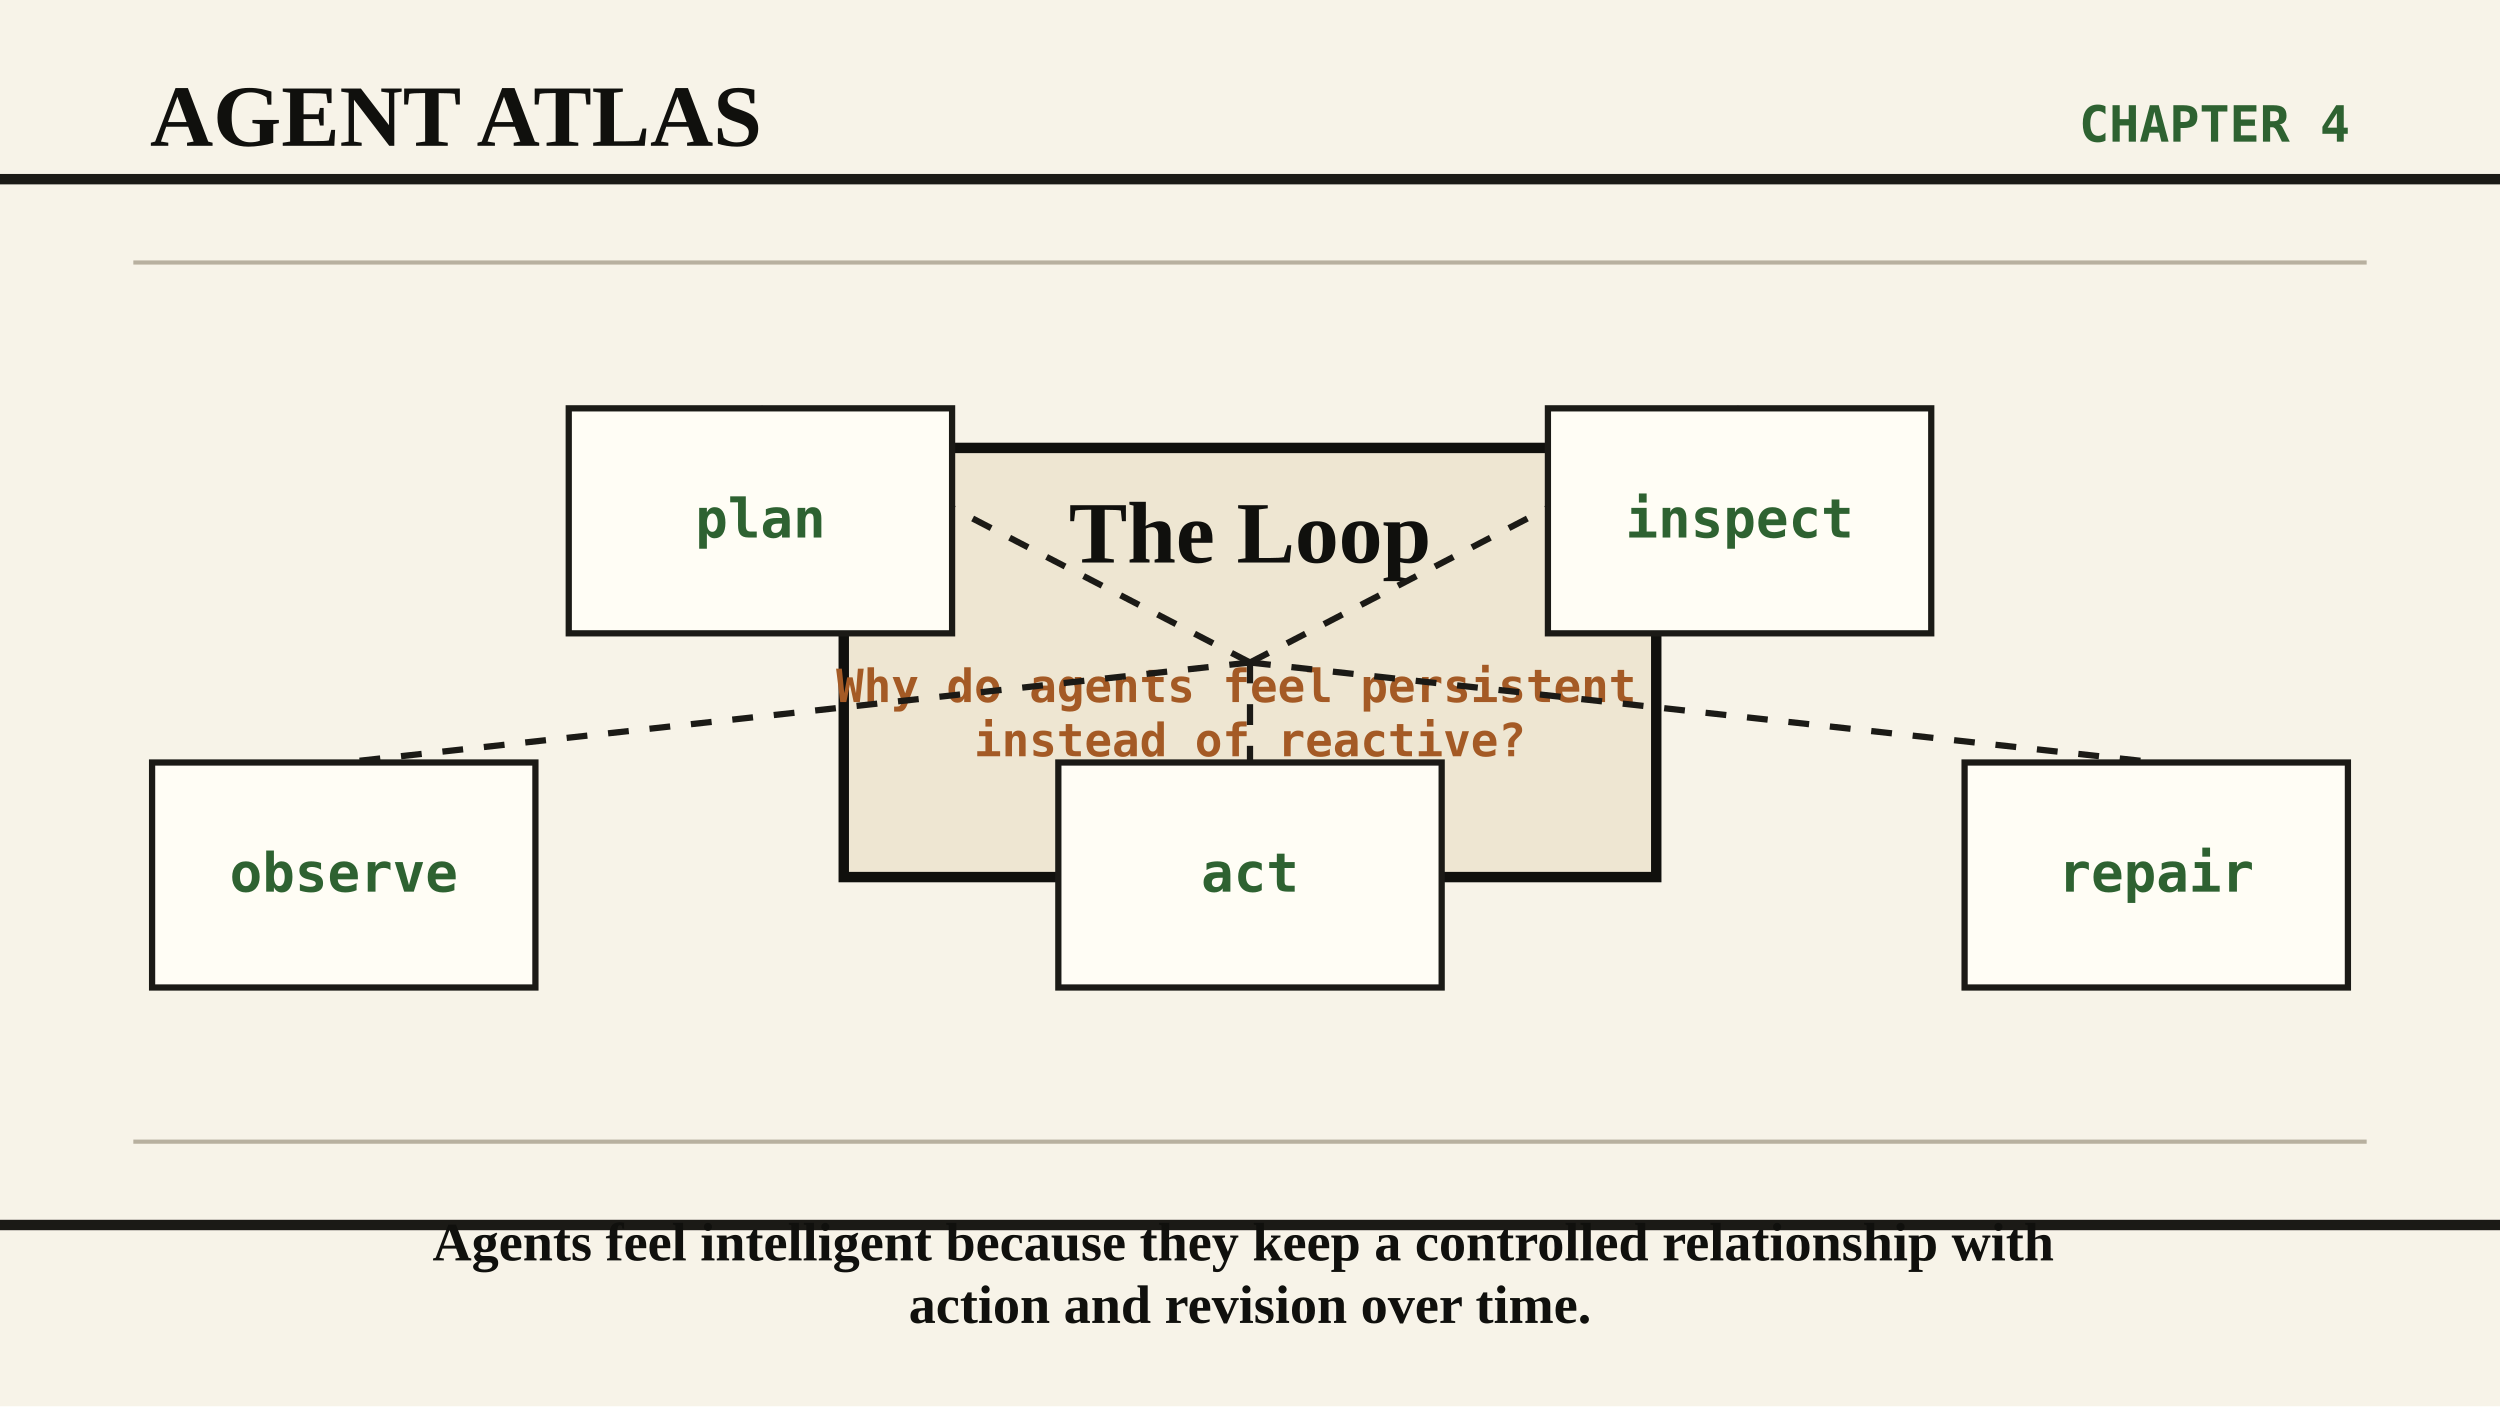
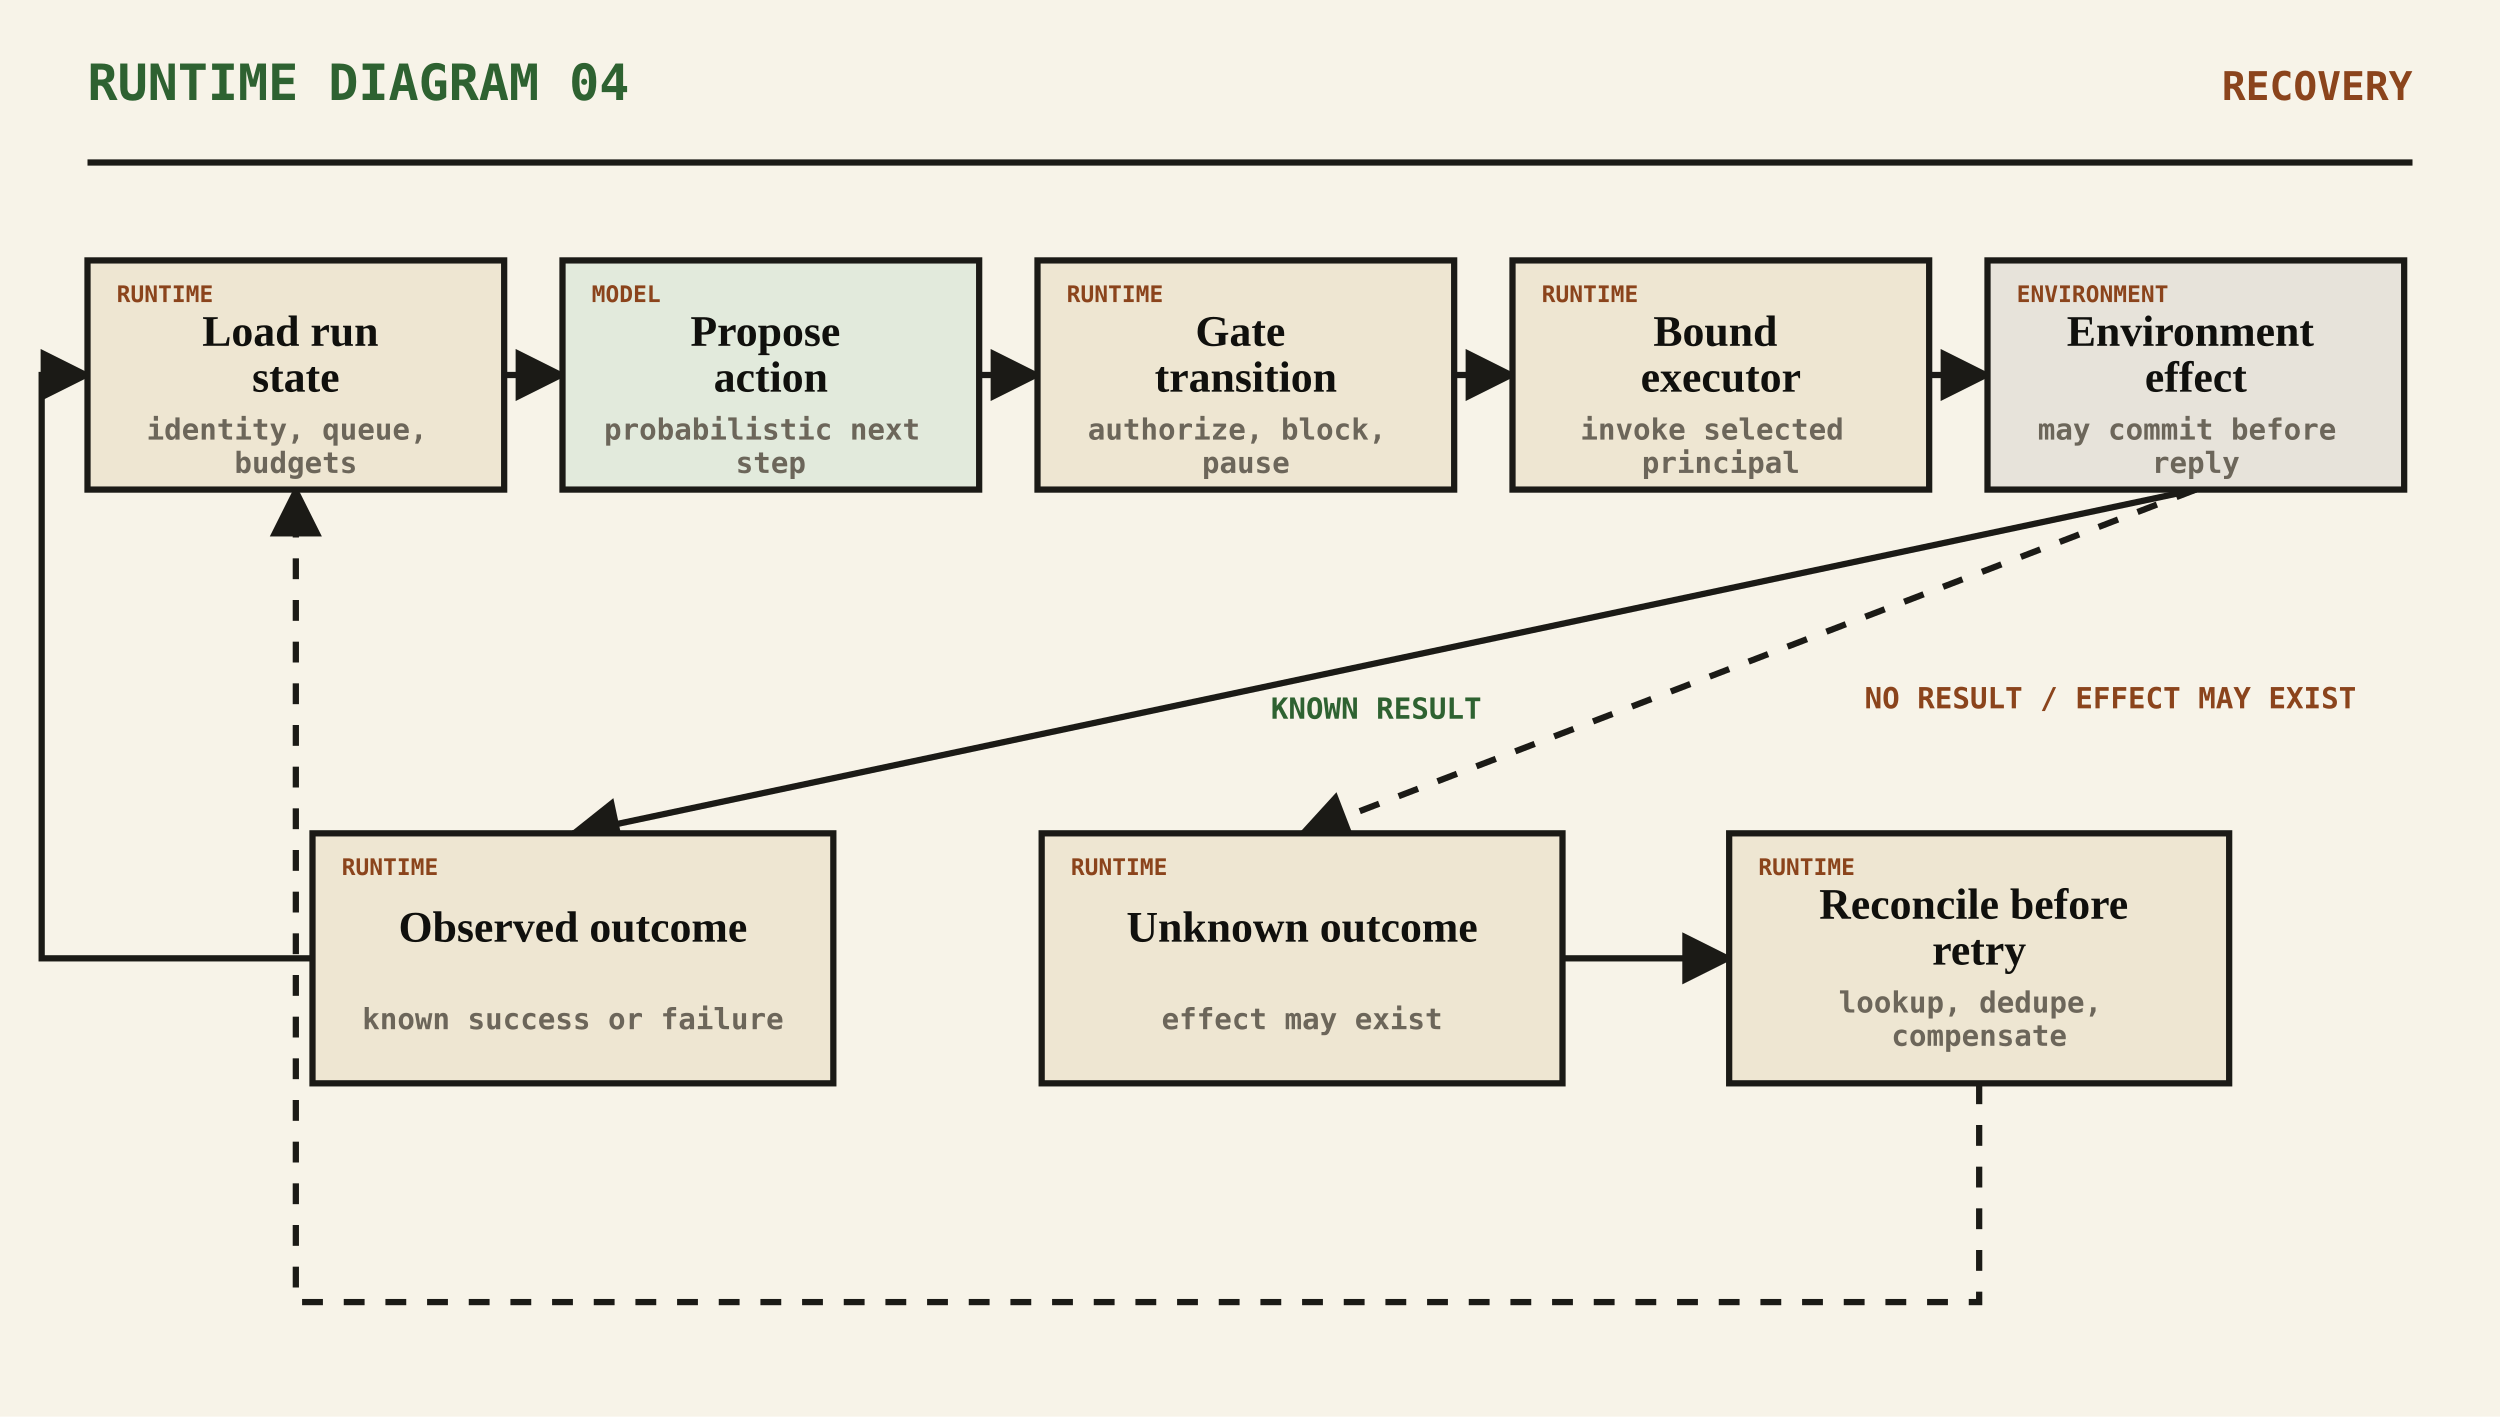
- <svg xmlns="http://www.w3.org/2000/svg" viewBox="0 0 1200 675" role="img" aria-labelledby="title desc">
-   <rect width="1200" height="675" fill="#f7f3e8" />
-   <path d="M0 86H1200M0 588H1200" stroke="#1b1a16" stroke-width="5" />
-   <path d="M64 126H1136M64 548H1136" stroke="#b8b09f" stroke-width="2" />
-   <text x="72" y="70" font-family="Georgia, 'Times New Roman', serif" font-size="42" font-weight="900" fill="#10100d">AGENT ATLAS</text>
-   <text x="1128" y="68" text-anchor="end" font-family="SFMono-Regular, Consolas, monospace" font-size="24" font-weight="800" fill="#2e6231">CHAPTER 4</text>
-   <rect x="405" y="215" width="390" height="206" rx="0" fill="#eee6d2" stroke="#10100d" stroke-width="5" />
-   <text x="600" y="270" text-anchor="middle" font-family="Georgia, 'Times New Roman', serif" font-size="42" font-weight="900" fill="#10100d">
-     <tspan x="600" dy="0">The Loop</tspan>
-   </text>
-   <text x="600" y="337" text-anchor="middle" font-family="SFMono-Regular, Consolas, monospace" font-size="22" font-weight="800" fill="#a45a25">
-     <tspan x="600" dy="0">Why do agents feel persistent</tspan>
-     <tspan x="600" dy="26">instead of reactive?</tspan>
-   </text>
+ <svg xmlns="http://www.w3.org/2000/svg" viewBox="0 0 1200 680" role="img" aria-labelledby="title desc">
+   <defs>
+     <marker id="arrow" viewBox="0 0 12 12" refX="10" refY="6" markerWidth="10" markerHeight="10" orient="auto-start-reverse">
+       <path d="M1 1L11 6L1 11Z" fill="#1b1a16" />
+     </marker>
+     <pattern id="hatch" width="12" height="12" patternUnits="userSpaceOnUse" patternTransform="rotate(45)">
+       <line x1="0" y1="0" x2="0" y2="12" stroke="#c3bbab" stroke-width="4" />
+     </pattern>
+   </defs>
+   <rect width="1200" height="680" fill="#f7f3e8" />
+   <line x1="42" y1="78" x2="1158" y2="78" stroke="#1b1a16" stroke-width="3" />
+   <text x="42" y="48" font-family="SFMono-Regular, Consolas, monospace" font-size="24" font-weight="800" fill="#2e6231">RUNTIME DIAGRAM 04</text>
+   <text x="1158" y="48" text-anchor="end" font-family="SFMono-Regular, Consolas, monospace" font-size="19" font-weight="800" fill="#8b441c">RECOVERY</text>
+   <path d="M242 180L270 180" fill="none" stroke="#1b1a16" stroke-width="3" marker-end="url(#arrow)" />
+   <path d="M470 180L498 180" fill="none" stroke="#1b1a16" stroke-width="3" marker-end="url(#arrow)" />
+   <path d="M698 180L726 180" fill="none" stroke="#1b1a16" stroke-width="3" marker-end="url(#arrow)" />
+   <path d="M926 180L954 180" fill="none" stroke="#1b1a16" stroke-width="3" marker-end="url(#arrow)" />
+   <path d="M1054 235L275 400" fill="none" stroke="#1b1a16" stroke-width="3" marker-end="url(#arrow)" />
+   <path d="M1054 235L625 400" fill="none" stroke="#1b1a16" stroke-width="3" marker-end="url(#arrow)" stroke-dasharray="10 10" />
+   <path d="M750 460L830 460" fill="none" stroke="#1b1a16" stroke-width="3" marker-end="url(#arrow)" />
+   <path d="M150 460H20V180H42" fill="none" stroke="#1b1a16" stroke-width="3" marker-end="url(#arrow)" />
+   <path d="M950 520V625H142V235" fill="none" stroke="#1b1a16" stroke-width="3" stroke-dasharray="10 10" marker-end="url(#arrow)" />
+   <text x="610" y="345" font-family="SFMono-Regular, Consolas, monospace" font-size="14" font-weight="800" fill="#2e6231">KNOWN RESULT</text>
+   <text x="895" y="340" font-family="SFMono-Regular, Consolas, monospace" font-size="14" font-weight="800" fill="#8b441c">NO RESULT / EFFECT MAY EXIST</text>
  <g>
-     <line x1="600" y1="318" x2="165" y2="366" stroke="#1b1a16" stroke-width="3" stroke-dasharray="10 10" />
-     <rect x="73" y="366" width="184" height="108" rx="0" fill="#fffdf5" stroke="#1b1a16" stroke-width="3" />
-     <text x="165" y="428" text-anchor="middle" font-family="SFMono-Regular, Consolas, monospace" font-size="26" font-weight="800" fill="#2e6231">observe</text>
+     <rect x="42" y="125" width="200" height="110" fill="#eee6d2" stroke="#1b1a16" stroke-width="3" />
+     <text x="56" y="145" font-family="SFMono-Regular, Consolas, monospace" font-size="11" font-weight="800" fill="#8b441c">RUNTIME</text>
+     <text x="142" y="166" text-anchor="middle" font-family="Georgia, 'Times New Roman', serif" font-size="21" font-weight="900" fill="#10100d">
+       <tspan x="142" dy="0">Load run</tspan>
+       <tspan x="142" dy="22">state</tspan>
+     </text>
+     <text x="142" y="211" text-anchor="middle" font-family="SFMono-Regular, Consolas, monospace" font-size="14" font-weight="700" fill="#6c665a">
+       <tspan x="142" dy="0">identity, queue,</tspan>
+       <tspan x="142" dy="16">budgets</tspan>
+     </text>
  </g>
  <g>
-     <line x1="600" y1="318" x2="365" y2="196" stroke="#1b1a16" stroke-width="3" stroke-dasharray="10 10" />
-     <rect x="273" y="196" width="184" height="108" rx="0" fill="#fffdf5" stroke="#1b1a16" stroke-width="3" />
-     <text x="365" y="258" text-anchor="middle" font-family="SFMono-Regular, Consolas, monospace" font-size="26" font-weight="800" fill="#2e6231">plan</text>
+     <rect x="270" y="125" width="200" height="110" fill="#e2eadc" stroke="#1b1a16" stroke-width="3" />
+     <text x="284" y="145" font-family="SFMono-Regular, Consolas, monospace" font-size="11" font-weight="800" fill="#8b441c">MODEL</text>
+     <text x="370" y="166" text-anchor="middle" font-family="Georgia, 'Times New Roman', serif" font-size="21" font-weight="900" fill="#10100d">
+       <tspan x="370" dy="0">Propose</tspan>
+       <tspan x="370" dy="22">action</tspan>
+     </text>
+     <text x="370" y="211" text-anchor="middle" font-family="SFMono-Regular, Consolas, monospace" font-size="14" font-weight="700" fill="#6c665a">
+       <tspan x="370" dy="0">probabilistic next</tspan>
+       <tspan x="370" dy="16">step</tspan>
+     </text>
  </g>
  <g>
-     <line x1="600" y1="318" x2="600" y2="366" stroke="#1b1a16" stroke-width="3" stroke-dasharray="10 10" />
-     <rect x="508" y="366" width="184" height="108" rx="0" fill="#fffdf5" stroke="#1b1a16" stroke-width="3" />
-     <text x="600" y="428" text-anchor="middle" font-family="SFMono-Regular, Consolas, monospace" font-size="26" font-weight="800" fill="#2e6231">act</text>
+     <rect x="498" y="125" width="200" height="110" fill="#eee6d2" stroke="#1b1a16" stroke-width="3" />
+     <text x="512" y="145" font-family="SFMono-Regular, Consolas, monospace" font-size="11" font-weight="800" fill="#8b441c">RUNTIME</text>
+     <text x="598" y="166" text-anchor="middle" font-family="Georgia, 'Times New Roman', serif" font-size="21" font-weight="900" fill="#10100d">
+       <tspan x="598" dy="0">Gate</tspan>
+       <tspan x="598" dy="22">transition</tspan>
+     </text>
+     <text x="598" y="211" text-anchor="middle" font-family="SFMono-Regular, Consolas, monospace" font-size="14" font-weight="700" fill="#6c665a">
+       <tspan x="598" dy="0">authorize, block,</tspan>
+       <tspan x="598" dy="16">pause</tspan>
+     </text>
  </g>
  <g>
-     <line x1="600" y1="318" x2="835" y2="196" stroke="#1b1a16" stroke-width="3" stroke-dasharray="10 10" />
-     <rect x="743" y="196" width="184" height="108" rx="0" fill="#fffdf5" stroke="#1b1a16" stroke-width="3" />
-     <text x="835" y="258" text-anchor="middle" font-family="SFMono-Regular, Consolas, monospace" font-size="26" font-weight="800" fill="#2e6231">inspect</text>
+     <rect x="726" y="125" width="200" height="110" fill="#eee6d2" stroke="#1b1a16" stroke-width="3" />
+     <text x="740" y="145" font-family="SFMono-Regular, Consolas, monospace" font-size="11" font-weight="800" fill="#8b441c">RUNTIME</text>
+     <text x="826" y="166" text-anchor="middle" font-family="Georgia, 'Times New Roman', serif" font-size="21" font-weight="900" fill="#10100d">
+       <tspan x="826" dy="0">Bound</tspan>
+       <tspan x="826" dy="22">executor</tspan>
+     </text>
+     <text x="826" y="211" text-anchor="middle" font-family="SFMono-Regular, Consolas, monospace" font-size="14" font-weight="700" fill="#6c665a">
+       <tspan x="826" dy="0">invoke selected</tspan>
+       <tspan x="826" dy="16">principal</tspan>
+     </text>
  </g>
  <g>
-     <line x1="600" y1="318" x2="1035" y2="366" stroke="#1b1a16" stroke-width="3" stroke-dasharray="10 10" />
-     <rect x="943" y="366" width="184" height="108" rx="0" fill="#fffdf5" stroke="#1b1a16" stroke-width="3" />
-     <text x="1035" y="428" text-anchor="middle" font-family="SFMono-Regular, Consolas, monospace" font-size="26" font-weight="800" fill="#2e6231">repair</text>
+     <rect x="954" y="125" width="200" height="110" fill="#e7e3da" stroke="#1b1a16" stroke-width="3" />
+     <text x="968" y="145" font-family="SFMono-Regular, Consolas, monospace" font-size="11" font-weight="800" fill="#8b441c">ENVIRONMENT</text>
+     <text x="1054" y="166" text-anchor="middle" font-family="Georgia, 'Times New Roman', serif" font-size="21" font-weight="900" fill="#10100d">
+       <tspan x="1054" dy="0">Environment</tspan>
+       <tspan x="1054" dy="22">effect</tspan>
+     </text>
+     <text x="1054" y="211" text-anchor="middle" font-family="SFMono-Regular, Consolas, monospace" font-size="14" font-weight="700" fill="#6c665a">
+       <tspan x="1054" dy="0">may commit before</tspan>
+       <tspan x="1054" dy="16">reply</tspan>
+     </text>
  </g>
-   <text x="600" y="605" text-anchor="middle" font-family="Georgia, 'Times New Roman', serif" font-size="26" font-weight="700" fill="#10100d">
-     <tspan x="600" dy="0">Agents feel intelligent because they keep a controlled relationship with</tspan>
-     <tspan x="600" dy="30">action and revision over time.</tspan>
-   </text>
+   <g>
+     <rect x="150" y="400" width="250" height="120" fill="#eee6d2" stroke="#1b1a16" stroke-width="3" />
+     <text x="164" y="420" font-family="SFMono-Regular, Consolas, monospace" font-size="11" font-weight="800" fill="#8b441c">RUNTIME</text>
+     <text x="275" y="452" text-anchor="middle" font-family="Georgia, 'Times New Roman', serif" font-size="21" font-weight="900" fill="#10100d">
+       <tspan x="275" dy="0">Observed outcome</tspan>
+     </text>
+     <text x="275" y="494" text-anchor="middle" font-family="SFMono-Regular, Consolas, monospace" font-size="14" font-weight="700" fill="#6c665a">
+       <tspan x="275" dy="0">known success or failure</tspan>
+     </text>
+   </g>
+   <g>
+     <rect x="500" y="400" width="250" height="120" fill="#eee6d2" stroke="#1b1a16" stroke-width="3" />
+     <text x="514" y="420" font-family="SFMono-Regular, Consolas, monospace" font-size="11" font-weight="800" fill="#8b441c">RUNTIME</text>
+     <text x="625" y="452" text-anchor="middle" font-family="Georgia, 'Times New Roman', serif" font-size="21" font-weight="900" fill="#10100d">
+       <tspan x="625" dy="0">Unknown outcome</tspan>
+     </text>
+     <text x="625" y="494" text-anchor="middle" font-family="SFMono-Regular, Consolas, monospace" font-size="14" font-weight="700" fill="#6c665a">
+       <tspan x="625" dy="0">effect may exist</tspan>
+     </text>
+   </g>
+   <g>
+     <rect x="830" y="400" width="240" height="120" fill="#eee6d2" stroke="#1b1a16" stroke-width="3" />
+     <text x="844" y="420" font-family="SFMono-Regular, Consolas, monospace" font-size="11" font-weight="800" fill="#8b441c">RUNTIME</text>
+     <text x="950" y="441" text-anchor="middle" font-family="Georgia, 'Times New Roman', serif" font-size="21" font-weight="900" fill="#10100d">
+       <tspan x="950" dy="0">Reconcile before</tspan>
+       <tspan x="950" dy="22">retry</tspan>
+     </text>
+     <text x="950" y="486" text-anchor="middle" font-family="SFMono-Regular, Consolas, monospace" font-size="14" font-weight="700" fill="#6c665a">
+       <tspan x="950" dy="0">lookup, dedupe,</tspan>
+       <tspan x="950" dy="16">compensate</tspan>
+     </text>
+   </g>
</svg>
